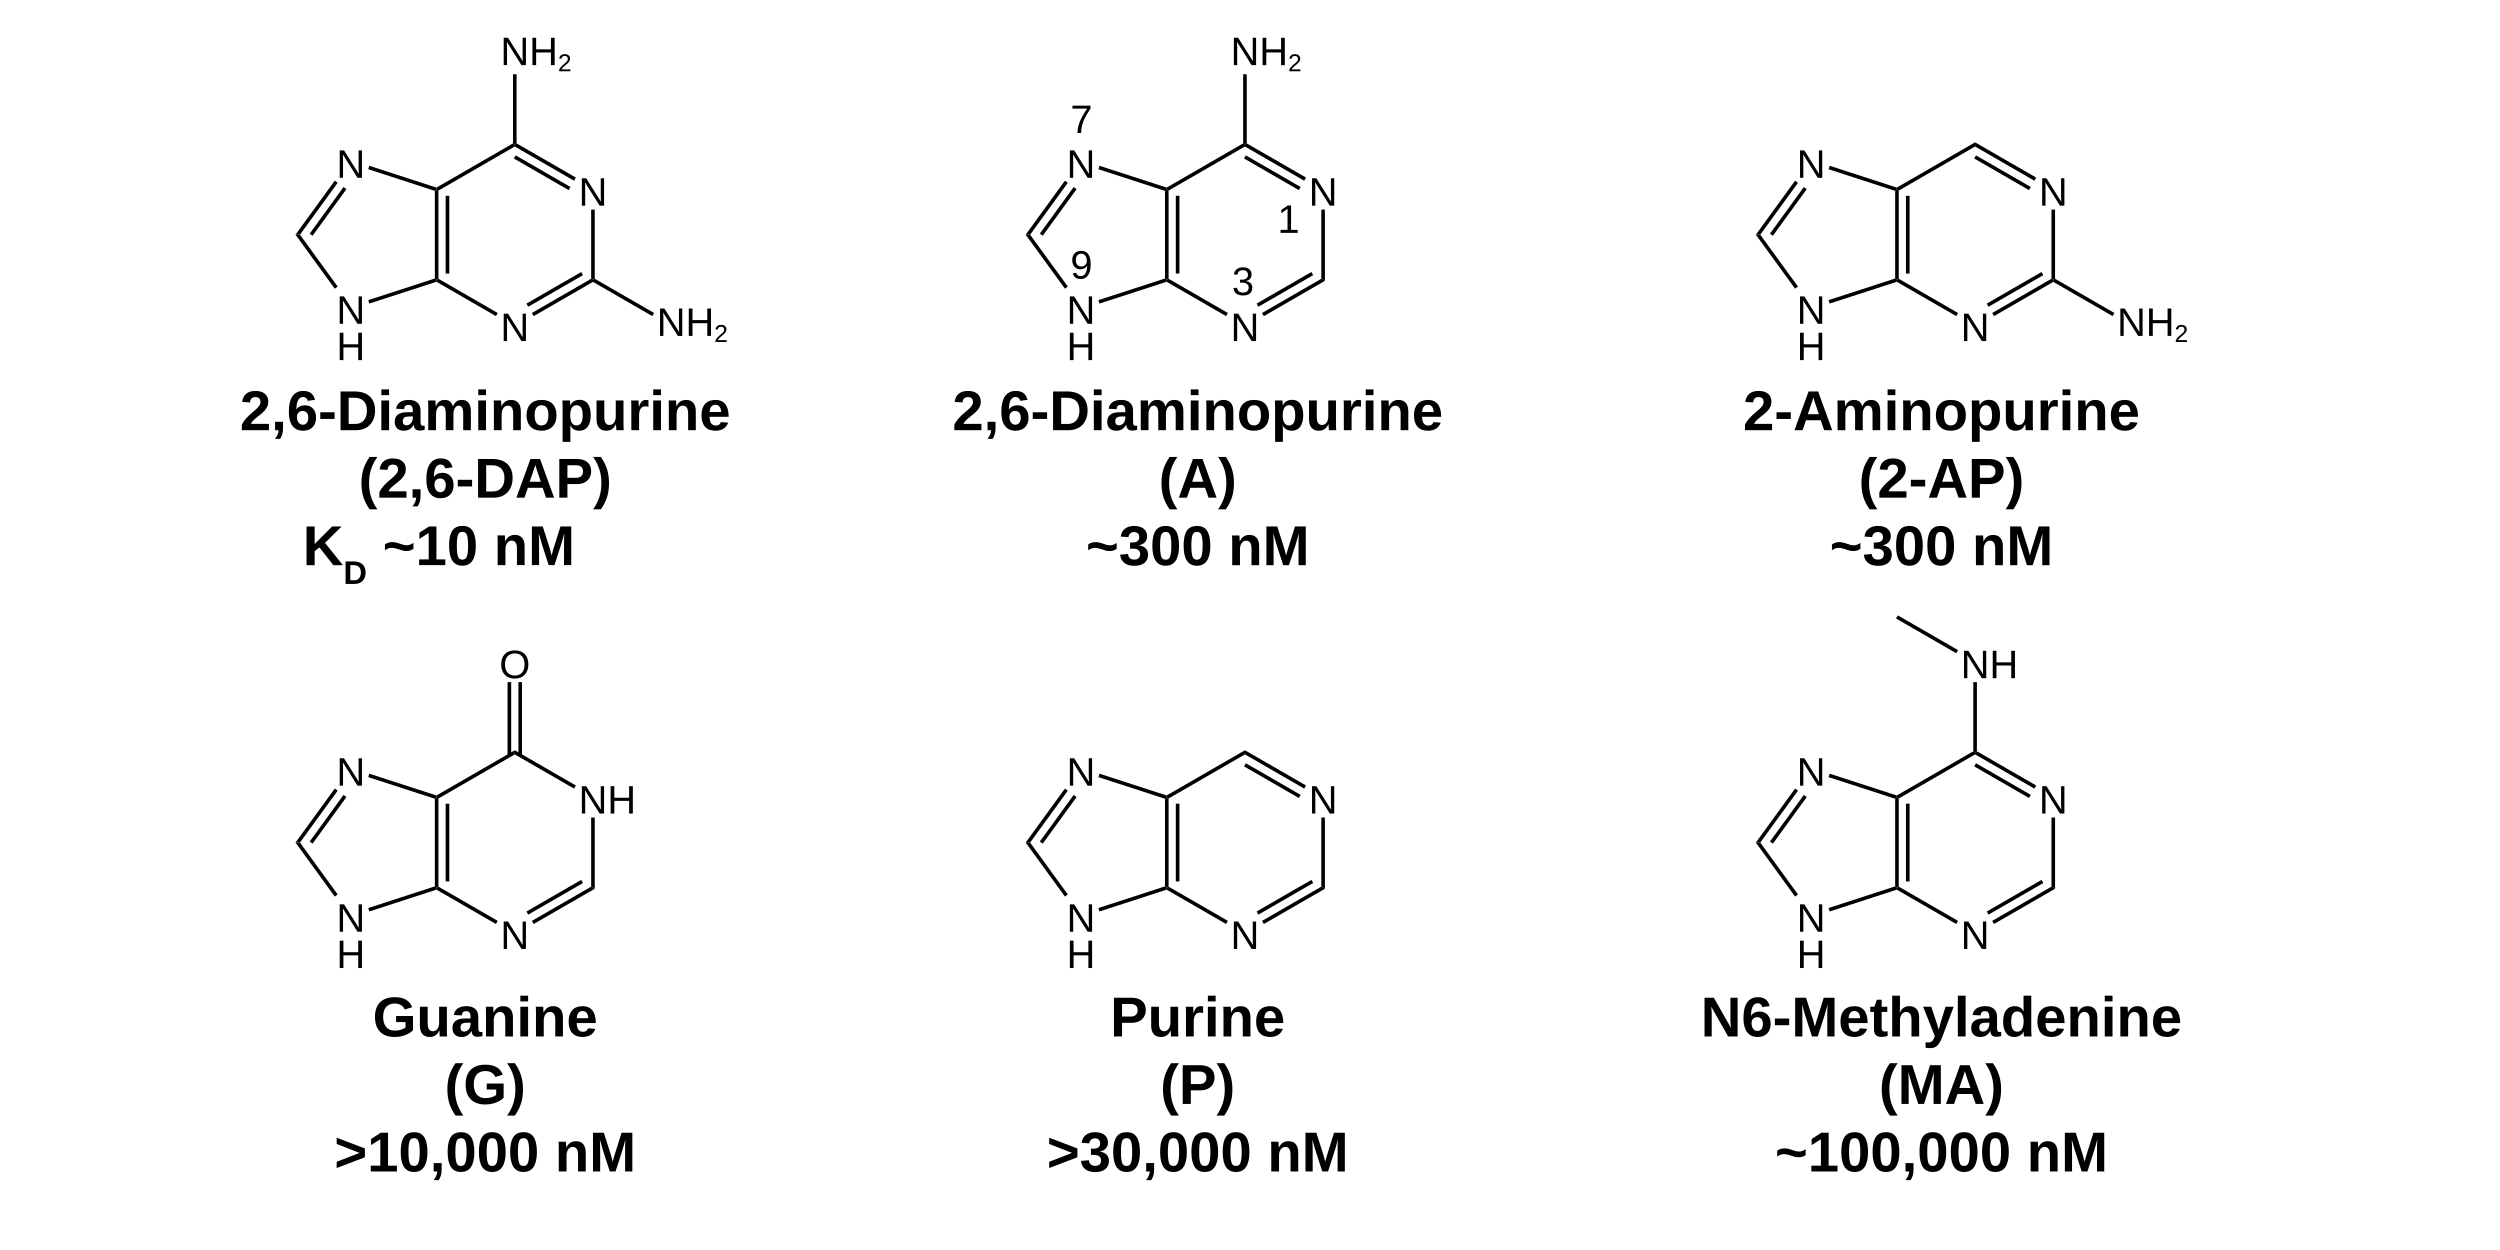
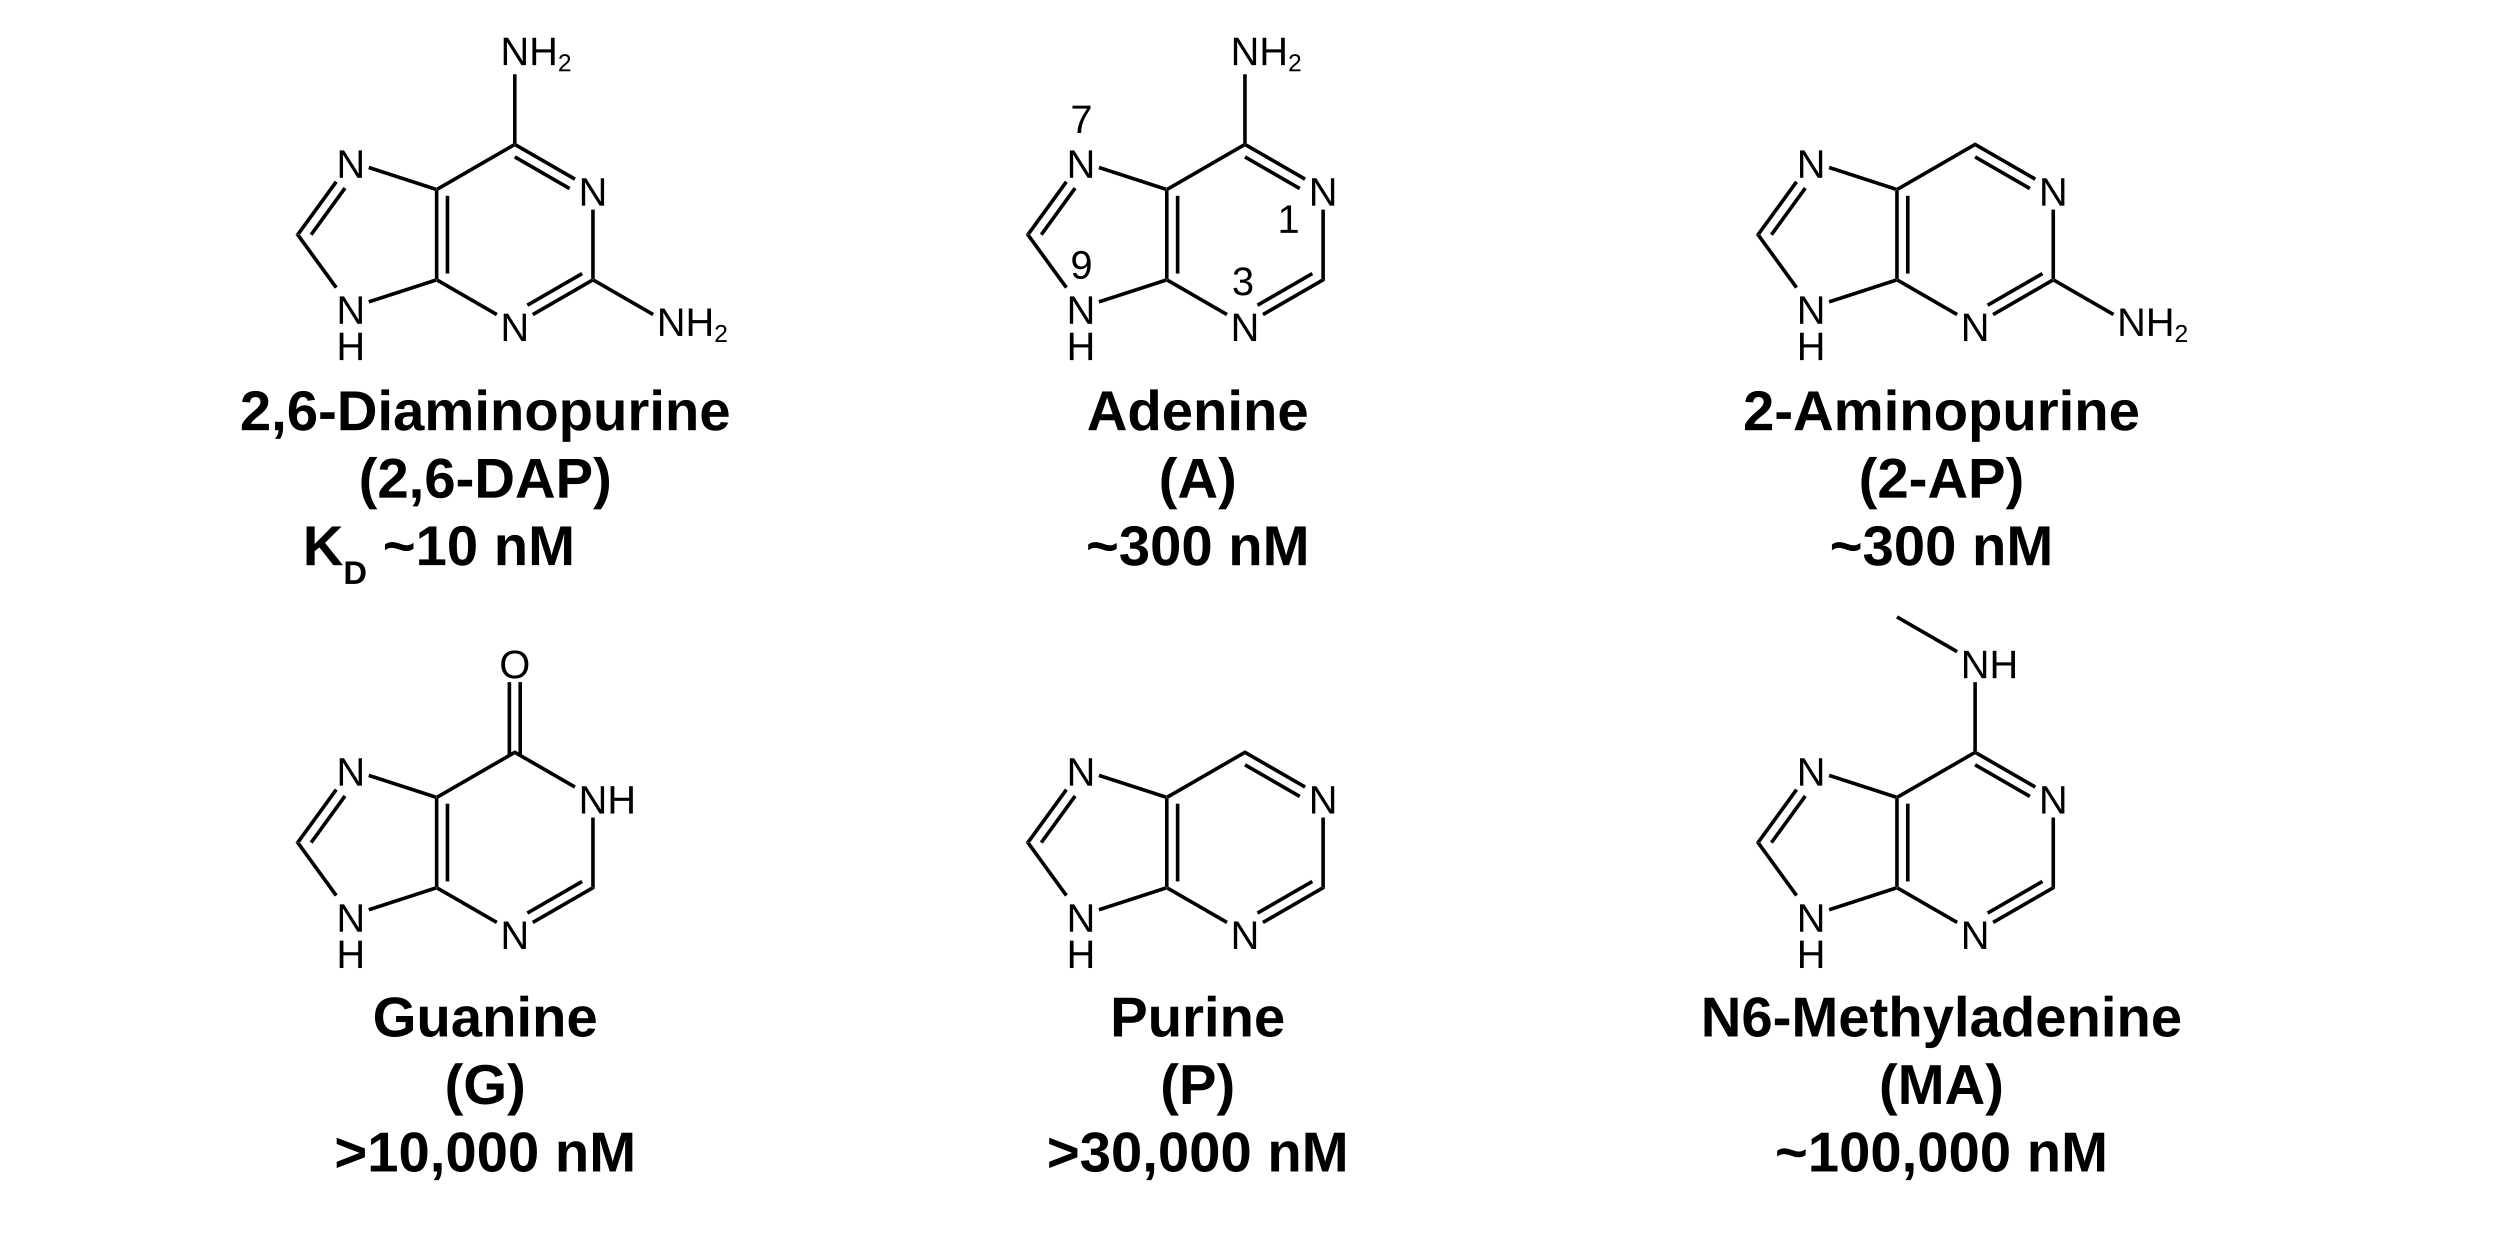
<svg xmlns="http://www.w3.org/2000/svg" id="图层_1" data-name="图层 1" viewBox="0 0 800 400">
  <defs>
    <style>.cls-1,.cls-2,.cls-3{isolation:isolate;}.cls-2{font-size:12.74px;}.cls-2,.cls-3{font-family:ArialMT, Arial;}.cls-3{font-size:7.84px;}.cls-4{font-size:18px;font-family:Arial-BoldMT, Arial;font-weight:700;}</style>
  </defs>
  <g class="cls-1">
    <text class="cls-2" transform="translate(341.31 103.62)">N</text>
  </g>
  <g class="cls-1">
    <text class="cls-2" transform="translate(341.31 115.24)">H</text>
  </g>
  <polygon points="351.48 96.04 372.8 89.12 373.37 89.54 373.31 90.17 351.84 97.14 351.66 96.59 351.48 96.04" />
  <g class="cls-1">
    <text class="cls-2" transform="translate(393.79 109.14)">N</text>
  </g>
  <g class="cls-1">
    <text class="cls-2" transform="translate(418.8 65.81)">N</text>
  </g>
  <polygon points="372.8 61.08 351.48 54.15 351.66 53.6 351.84 53.05 373.31 60.03 373.37 60.66 372.8 61.08" />
  <g class="cls-1">
    <text class="cls-2" transform="translate(341.31 56.89)">N</text>
  </g>
  <polygon points="397.81 45.88 397.81 23.76 398.38 23.76 398.96 23.76 398.96 45.88 398.38 46.22 397.81 45.88" />
  <g class="cls-1">
    <text class="cls-2" transform="translate(393.79 20.85)">N</text>
    <text class="cls-2" transform="translate(402.98 20.85)">H</text>
    <text class="cls-3" transform="translate(412.18 22.81)">2</text>
  </g>
  <polygon points="340.77 92.38 328.21 75.1 328.93 75.1 329.64 75.1 341.71 91.7 341.24 92.04 340.77 92.38" />
  <polygon points="398.96 45.88 417.93 56.83 417.64 57.33 417.35 57.84 398.38 46.88 398.38 46.22 398.96 45.88" />
  <polygon points="398.67 49.72 416.2 59.84 415.91 60.34 415.62 60.84 398.1 50.72 398.38 50.22 398.67 49.72" />
  <polygon points="423.97 67.08 423.97 89.87 423.4 89.54 422.82 89.2 422.82 67.08 423.4 67.08 423.97 67.08" />
  <polygon points="423.97 89.87 404.43 101.16 404.14 100.66 403.85 100.16 422.82 89.2 423.4 89.54 423.97 89.87" />
  <polygon points="420.22 88.04 402.69 98.16 402.4 97.66 402.12 97.15 419.64 87.04 419.93 87.54 420.22 88.04" />
  <polygon points="392.34 101.16 373.31 90.17 373.37 89.54 373.95 89.2 392.92 100.16 392.63 100.66 392.34 101.16" />
  <polygon points="372.8 89.12 372.8 61.08 373.37 60.66 373.95 60.99 373.95 89.2 373.37 89.54 372.8 89.12" />
  <polygon points="376.26 87.54 376.26 62.66 376.84 62.66 377.42 62.66 377.42 87.54 376.84 87.54 376.26 87.54" />
  <polygon points="328.21 75.1 340.77 57.82 341.24 58.16 341.71 58.5 329.64 75.1 328.93 75.1 328.21 75.1" />
  <polygon points="332.75 74.76 343.57 59.85 344.04 60.19 344.51 60.53 333.68 75.44 333.21 75.1 332.75 74.76" />
  <polygon points="373.31 60.03 397.81 45.88 398.38 46.22 398.38 46.88 373.95 60.99 373.37 60.66 373.31 60.03" />
  <g class="cls-1">
    <text class="cls-2" transform="translate(408.81 74.51)">1</text>
  </g>
  <g class="cls-1">
    <text class="cls-2" transform="translate(342.53 89.16)">9</text>
  </g>
  <g class="cls-1">
    <text class="cls-2" transform="translate(394.22 94.43)">3</text>
  </g>
  <g class="cls-1">
    <text class="cls-2" transform="translate(342.53 42.57)">7</text>
  </g>
  <g class="cls-1">
    <text class="cls-2" transform="translate(107.66 103.62)">N</text>
  </g>
  <g class="cls-1">
    <text class="cls-2" transform="translate(107.66 115.24)">H</text>
  </g>
  <polygon points="117.83 96.04 139.15 89.12 139.72 89.54 139.66 90.17 118.19 97.14 118.01 96.59 117.83 96.04" />
  <g class="cls-1">
    <text class="cls-2" transform="translate(160.14 109.14)">N</text>
  </g>
  <g class="cls-1">
    <text class="cls-2" transform="translate(185.15 65.81)">N</text>
  </g>
  <polygon points="139.15 61.08 117.83 54.15 118.01 53.6 118.19 53.05 139.66 60.03 139.72 60.66 139.15 61.08" />
  <polygon points="164.16 45.88 164.16 23.76 164.73 23.76 165.31 23.76 165.31 45.88 164.73 46.22 164.16 45.88" />
  <g class="cls-1">
    <text class="cls-2" transform="translate(160.14 20.85)">N</text>
    <text class="cls-2" transform="translate(169.33 20.85)">H</text>
    <text class="cls-3" transform="translate(178.53 22.81)">2</text>
  </g>
  <polygon points="165.31 45.88 184.28 56.83 183.99 57.33 183.7 57.84 164.73 46.88 164.73 46.22 165.31 45.88" />
  <polygon points="165.02 49.72 182.55 59.84 182.26 60.34 181.97 60.84 164.44 50.72 164.73 50.22 165.02 49.72" />
  <polygon points="190.32 67.08 190.32 89.2 189.75 89.54 189.17 89.2 189.17 67.08 189.75 67.08 190.32 67.08" />
  <polygon points="189.75 90.2 170.78 101.16 170.49 100.66 170.2 100.16 189.17 89.2 189.75 89.54 189.75 90.2" />
  <polygon points="186.57 88.04 169.04 98.16 168.75 97.66 168.47 97.15 185.99 87.04 186.28 87.54 186.57 88.04" />
  <polygon points="158.69 101.16 139.66 90.17 139.72 89.54 140.3 89.2 159.27 100.16 158.98 100.66 158.69 101.16" />
  <polygon points="139.15 89.12 139.15 61.08 139.72 60.66 140.3 60.99 140.3 89.2 139.72 89.54 139.15 89.12" />
  <polygon points="142.61 87.54 142.61 62.66 143.19 62.66 143.77 62.66 143.77 87.54 143.19 87.54 142.61 87.54" />
  <polygon points="139.66 60.03 164.16 45.88 164.73 46.22 164.73 46.88 140.3 60.99 139.72 60.66 139.66 60.03" />
  <g class="cls-1">
    <text class="cls-2" transform="translate(107.66 56.89)">N</text>
  </g>
  <polygon points="94.56 75.1 107.12 57.82 107.59 58.16 108.06 58.5 95.99 75.1 95.28 75.1 94.56 75.1" />
  <polygon points="99.1 74.76 109.92 59.85 110.39 60.19 110.86 60.53 100.03 75.44 99.56 75.1 99.1 74.76" />
  <polygon points="107.12 92.38 94.56 75.1 95.28 75.1 95.99 75.1 108.06 91.7 107.59 92.04 107.12 92.38" />
  <polygon points="190.32 89.2 209.3 100.15 209.01 100.65 208.72 101.15 189.75 90.2 189.75 89.54 190.32 89.2" />
  <g class="cls-1">
    <text class="cls-2" transform="translate(210.17 107.49)">N</text>
    <text class="cls-2" transform="translate(219.36 107.49)">H</text>
    <text class="cls-3" transform="translate(228.56 109.44)">2</text>
  </g>
  <g class="cls-1">
    <text class="cls-2" transform="translate(341.31 251.42)">N</text>
  </g>
  <g class="cls-1">
    <text class="cls-2" transform="translate(341.31 298.15)">N</text>
  </g>
  <g class="cls-1">
    <text class="cls-2" transform="translate(341.31 309.77)">H</text>
  </g>
  <polygon points="351.48 290.57 372.8 283.64 373.37 284.06 373.31 284.69 351.84 291.67 351.66 291.12 351.48 290.57" />
  <g class="cls-1">
    <text class="cls-2" transform="translate(393.79 303.66)">N</text>
  </g>
  <g class="cls-1">
    <text class="cls-2" transform="translate(418.8 260.34)">N</text>
  </g>
  <polygon points="372.8 255.6 351.48 248.68 351.66 248.13 351.84 247.58 373.31 254.55 373.37 255.18 372.8 255.6" />
  <polygon points="398.38 240.08 417.93 251.36 417.64 251.86 417.35 252.36 398.38 241.41 398.38 240.74 398.38 240.08" />
  <polygon points="398.67 244.24 416.2 254.36 415.91 254.86 415.62 255.36 398.1 245.25 398.38 244.74 398.67 244.24" />
  <polygon points="423.97 261.61 423.97 284.4 423.4 284.06 422.82 283.73 422.82 261.61 423.4 261.61 423.97 261.61" />
  <polygon points="423.97 284.4 404.43 295.68 404.14 295.18 403.85 294.68 422.82 283.73 423.4 284.06 423.97 284.4" />
  <polygon points="420.22 282.56 402.69 292.68 402.4 292.18 402.12 291.68 419.64 281.56 419.93 282.06 420.22 282.56" />
  <polygon points="392.34 295.68 373.31 284.69 373.37 284.06 373.95 283.73 392.92 294.68 392.63 295.18 392.34 295.68" />
  <polygon points="372.8 283.64 372.8 255.6 373.37 255.18 373.95 255.52 373.95 283.73 373.37 284.06 372.8 283.64" />
  <polygon points="376.26 282.06 376.26 257.18 376.84 257.18 377.42 257.18 377.42 282.06 376.84 282.06 376.26 282.06" />
  <polygon points="373.31 254.55 398.38 240.08 398.38 240.74 398.38 241.41 373.95 255.52 373.37 255.18 373.31 254.55" />
  <polygon points="328.21 269.62 340.77 252.34 341.24 252.68 341.71 253.02 329.64 269.62 328.93 269.62 328.21 269.62" />
  <polygon points="332.75 269.28 343.57 254.38 344.04 254.72 344.51 255.06 333.68 269.96 333.21 269.62 332.75 269.28" />
  <polygon points="340.77 286.9 328.21 269.62 328.93 269.62 329.64 269.62 341.71 286.23 341.24 286.56 340.77 286.9" />
  <g class="cls-1">
    <text class="cls-2" transform="translate(574.96 251.42)">N</text>
  </g>
  <g class="cls-1">
    <text class="cls-2" transform="translate(574.96 298.15)">N</text>
  </g>
  <g class="cls-1">
    <text class="cls-2" transform="translate(574.96 309.77)">H</text>
  </g>
  <polygon points="585.13 290.57 606.45 283.64 607.02 284.06 606.96 284.69 585.49 291.67 585.31 291.12 585.13 290.57" />
  <g class="cls-1">
    <text class="cls-2" transform="translate(627.44 303.66)">N</text>
  </g>
  <g class="cls-1">
    <text class="cls-2" transform="translate(652.45 260.34)">N</text>
  </g>
  <polygon points="606.45 255.6 585.13 248.68 585.31 248.13 585.49 247.58 606.96 254.55 607.02 255.18 606.45 255.6" />
  <polygon points="631.46 240.41 631.46 218.28 632.03 218.28 632.61 218.28 632.61 240.41 632.03 240.74 631.46 240.41" />
  <g class="cls-1">
    <text class="cls-2" transform="translate(627.44 217.02)">N</text>
    <text class="cls-2" transform="translate(636.63 217.02)">H</text>
  </g>
  <polygon points="632.61 240.41 651.58 251.36 651.29 251.86 651 252.36 632.03 241.41 632.03 240.74 632.61 240.41" />
  <polygon points="632.32 244.24 649.85 254.36 649.56 254.86 649.27 255.36 631.75 245.25 632.03 244.74 632.32 244.24" />
  <polygon points="657.62 261.61 657.62 284.4 657.05 284.06 656.47 283.73 656.47 261.61 657.05 261.61 657.62 261.61" />
  <polygon points="657.62 284.4 638.08 295.68 637.79 295.18 637.5 294.68 656.47 283.73 657.05 284.06 657.62 284.4" />
  <polygon points="653.87 282.56 636.34 292.68 636.05 292.18 635.77 291.68 653.29 281.56 653.58 282.06 653.87 282.56" />
  <polygon points="625.99 295.68 606.96 284.69 607.02 284.06 607.6 283.73 626.57 294.68 626.28 295.18 625.99 295.68" />
  <polygon points="606.45 283.64 606.45 255.6 607.02 255.18 607.6 255.52 607.6 283.73 607.02 284.06 606.45 283.64" />
  <polygon points="609.91 282.06 609.91 257.18 610.49 257.18 611.07 257.18 611.07 282.06 610.49 282.06 609.91 282.06" />
  <polygon points="606.96 254.55 631.46 240.41 632.03 240.74 632.03 241.41 607.6 255.52 607.02 255.18 606.96 254.55" />
  <polygon points="561.87 269.62 574.42 252.34 574.89 252.68 575.36 253.02 563.29 269.62 562.58 269.62 561.87 269.62" />
  <polygon points="566.4 269.28 577.23 254.38 577.69 254.72 578.16 255.06 567.33 269.96 566.86 269.62 566.4 269.28" />
  <polygon points="574.42 286.9 561.87 269.62 562.58 269.62 563.29 269.62 575.36 286.22 574.89 286.56 574.42 286.9" />
  <polygon points="625.99 209.04 606.73 197.92 607.02 197.42 607.31 196.92 626.57 208.04 626.28 208.54 625.99 209.04" />
  <g class="cls-1">
    <text class="cls-2" transform="translate(107.66 251.42)">N</text>
  </g>
  <g class="cls-1">
    <text class="cls-2" transform="translate(107.66 298.15)">N</text>
  </g>
  <g class="cls-1">
    <text class="cls-2" transform="translate(107.66 309.77)">H</text>
  </g>
  <polygon points="117.83 290.57 139.15 283.64 139.72 284.06 139.66 284.69 118.19 291.67 118.01 291.12 117.83 290.57" />
  <g class="cls-1">
    <text class="cls-2" transform="translate(160.14 303.66)">N</text>
  </g>
  <g class="cls-1">
    <text class="cls-2" transform="translate(185.15 260.34)">N</text>
    <text class="cls-2" transform="translate(194.35 260.34)">H</text>
  </g>
  <polygon points="139.15 255.6 117.83 248.68 118.01 248.13 118.19 247.58 139.66 254.55 139.72 255.18 139.15 255.6" />
  <g class="cls-1">
    <text class="cls-2" transform="translate(159.78 217.02)">O</text>
  </g>
  <polygon points="190.32 261.61 190.32 284.4 189.75 284.06 189.17 283.73 189.17 261.61 189.75 261.61 190.32 261.61" />
  <polygon points="190.32 284.4 170.78 295.68 170.49 295.18 170.2 294.68 189.17 283.73 189.75 284.06 190.32 284.4" />
  <polygon points="186.57 282.56 169.04 292.68 168.75 292.18 168.47 291.68 185.99 281.56 186.28 282.06 186.57 282.56" />
  <polygon points="158.69 295.68 139.66 284.69 139.72 284.06 140.3 283.73 159.27 294.68 158.98 295.18 158.69 295.68" />
  <polygon points="139.15 283.64 139.15 255.6 139.72 255.18 140.3 255.52 140.3 283.73 139.72 284.06 139.15 283.64" />
  <polygon points="142.61 282.06 142.61 257.18 143.19 257.18 143.77 257.18 143.77 282.06 143.19 282.06 142.61 282.06" />
  <polygon points="139.66 254.55 164.73 240.08 164.73 240.74 164.73 241.41 140.3 255.52 139.72 255.18 139.66 254.55" />
  <polygon points="94.56 269.62 107.12 252.34 107.59 252.68 108.06 253.02 95.99 269.62 95.28 269.62 94.56 269.62" />
  <polygon points="99.1 269.28 109.92 254.38 110.39 254.72 110.86 255.06 100.03 269.96 99.56 269.62 99.1 269.28" />
  <polygon points="107.12 286.9 94.56 269.62 95.28 269.62 95.99 269.62 108.06 286.22 107.59 286.56 107.12 286.9" />
  <polygon points="164.73 240.08 184.28 251.36 183.99 251.86 183.7 252.36 164.73 241.41 164.73 240.74 164.73 240.08" />
  <polygon points="162.42 241.74 162.42 218.28 163 218.28 163.58 218.28 163.58 241.74 163 241.74 162.42 241.74" />
  <polygon points="165.89 241.74 165.89 218.28 166.47 218.28 167.04 218.28 167.04 241.74 166.47 241.74 165.89 241.74" />
  <g class="cls-1">
    <text class="cls-2" transform="translate(574.96 56.89)">N</text>
  </g>
  <g class="cls-1">
    <text class="cls-2" transform="translate(574.96 103.62)">N</text>
  </g>
  <g class="cls-1">
    <text class="cls-2" transform="translate(574.96 115.24)">H</text>
  </g>
  <polygon points="585.13 96.04 606.45 89.12 607.02 89.54 606.96 90.17 585.49 97.14 585.31 96.59 585.13 96.04" />
  <g class="cls-1">
    <text class="cls-2" transform="translate(627.44 109.14)">N</text>
  </g>
  <g class="cls-1">
    <text class="cls-2" transform="translate(652.45 65.81)">N</text>
  </g>
  <polygon points="606.45 61.08 585.13 54.15 585.31 53.6 585.49 53.05 606.96 60.03 607.02 60.66 606.45 61.08" />
  <polygon points="632.03 45.55 651.58 56.83 651.29 57.33 651 57.84 632.03 46.88 632.03 46.22 632.03 45.55" />
  <polygon points="632.32 49.72 649.85 59.84 649.56 60.34 649.27 60.84 631.75 50.72 632.03 50.22 632.32 49.72" />
  <polygon points="657.62 67.08 657.62 89.2 657.05 89.54 656.47 89.2 656.47 67.08 657.05 67.08 657.62 67.08" />
  <polygon points="657.05 90.2 638.08 101.16 637.79 100.66 637.5 100.16 656.47 89.2 657.05 89.54 657.05 90.2" />
  <polygon points="653.87 88.04 636.34 98.16 636.05 97.66 635.77 97.15 653.29 87.04 653.58 87.54 653.87 88.04" />
  <polygon points="625.99 101.16 606.96 90.17 607.02 89.54 607.6 89.2 626.57 100.16 626.28 100.66 625.99 101.16" />
  <polygon points="606.45 89.12 606.45 61.08 607.02 60.66 607.6 60.99 607.6 89.2 607.02 89.54 606.45 89.12" />
  <polygon points="609.91 87.54 609.91 62.66 610.49 62.66 611.07 62.66 611.07 87.54 610.49 87.54 609.91 87.54" />
  <polygon points="606.96 60.03 632.03 45.55 632.03 46.22 632.03 46.88 607.6 60.99 607.02 60.66 606.96 60.03" />
  <polygon points="561.87 75.1 574.42 57.82 574.89 58.16 575.36 58.5 563.29 75.1 562.58 75.1 561.87 75.1" />
  <polygon points="566.4 74.76 577.23 59.85 577.69 60.19 578.16 60.53 567.33 75.44 566.86 75.1 566.4 74.76" />
  <polygon points="574.42 92.38 561.87 75.1 562.58 75.1 563.29 75.1 575.36 91.7 574.89 92.04 574.42 92.38" />
  <polygon points="657.62 89.2 676.6 100.15 676.31 100.65 676.02 101.15 657.05 90.2 657.05 89.54 657.62 89.2" />
  <g class="cls-1">
    <text class="cls-2" transform="translate(677.47 107.49)">N</text>
    <text class="cls-2" transform="translate(686.66 107.49)">H</text>
    <text class="cls-3" transform="translate(695.86 109.44)">2</text>
  </g>
  <text class="cls-4" transform="translate(544.25 331.66)">N6-Methyladenine<tspan x="57.02" y="21.6">(MA)</tspan>
    <tspan x="23.73" y="43.2">~100,000 nM</tspan>
  </text>
  <text class="cls-4" transform="translate(355.26 331.66)">Purine<tspan x="16.01" y="21.6">(P)</tspan>
    <tspan x="-20.27" y="43.2">&gt;30,000 nM</tspan>
  </text>
  <text class="cls-4" transform="translate(119.26 331.66)">Guanine<tspan x="23.01" y="21.6">(G)</tspan>
    <tspan x="-12.27" y="43.2">&gt;10,000 nM</tspan>
  </text>
  <text class="cls-4" transform="translate(557.77 137.66)">2-Aminopurine<tspan x="37" y="21.6">(2-AP)</tspan>
    <tspan x="27.73" y="43.2">~300 nM</tspan>
  </text>
-   <text class="cls-4" transform="translate(304.76 137.66)">2,6-Diaminopurine<tspan x="66.02" y="21.6">(A)</tspan>
-     <tspan x="42.75" y="43.2">~300 nM</tspan>
+   <text class="cls-4" transform="translate(347.77 137.66)">Adenine<tspan x="23.01" y="21.6">(A)</tspan>
+     <tspan x="-0.26" y="43.2">~300 nM</tspan>
  </text>
  <text class="cls-4" transform="translate(76.76 137.66)">2,6-Diaminopurine<tspan x="38.01" y="21.6">(2,6-DAP)</tspan>
    <tspan x="-4.87" y="43.2" xml:space="preserve">     K</tspan>
  </text>
  <text class="cls-4" transform="translate(109.89 186.85) scale(0.58)">D</text>
  <text class="cls-4" transform="translate(117.47 180.85)">
    <tspan xml:space="preserve"> ~10 nM</tspan>
  </text>
</svg>
